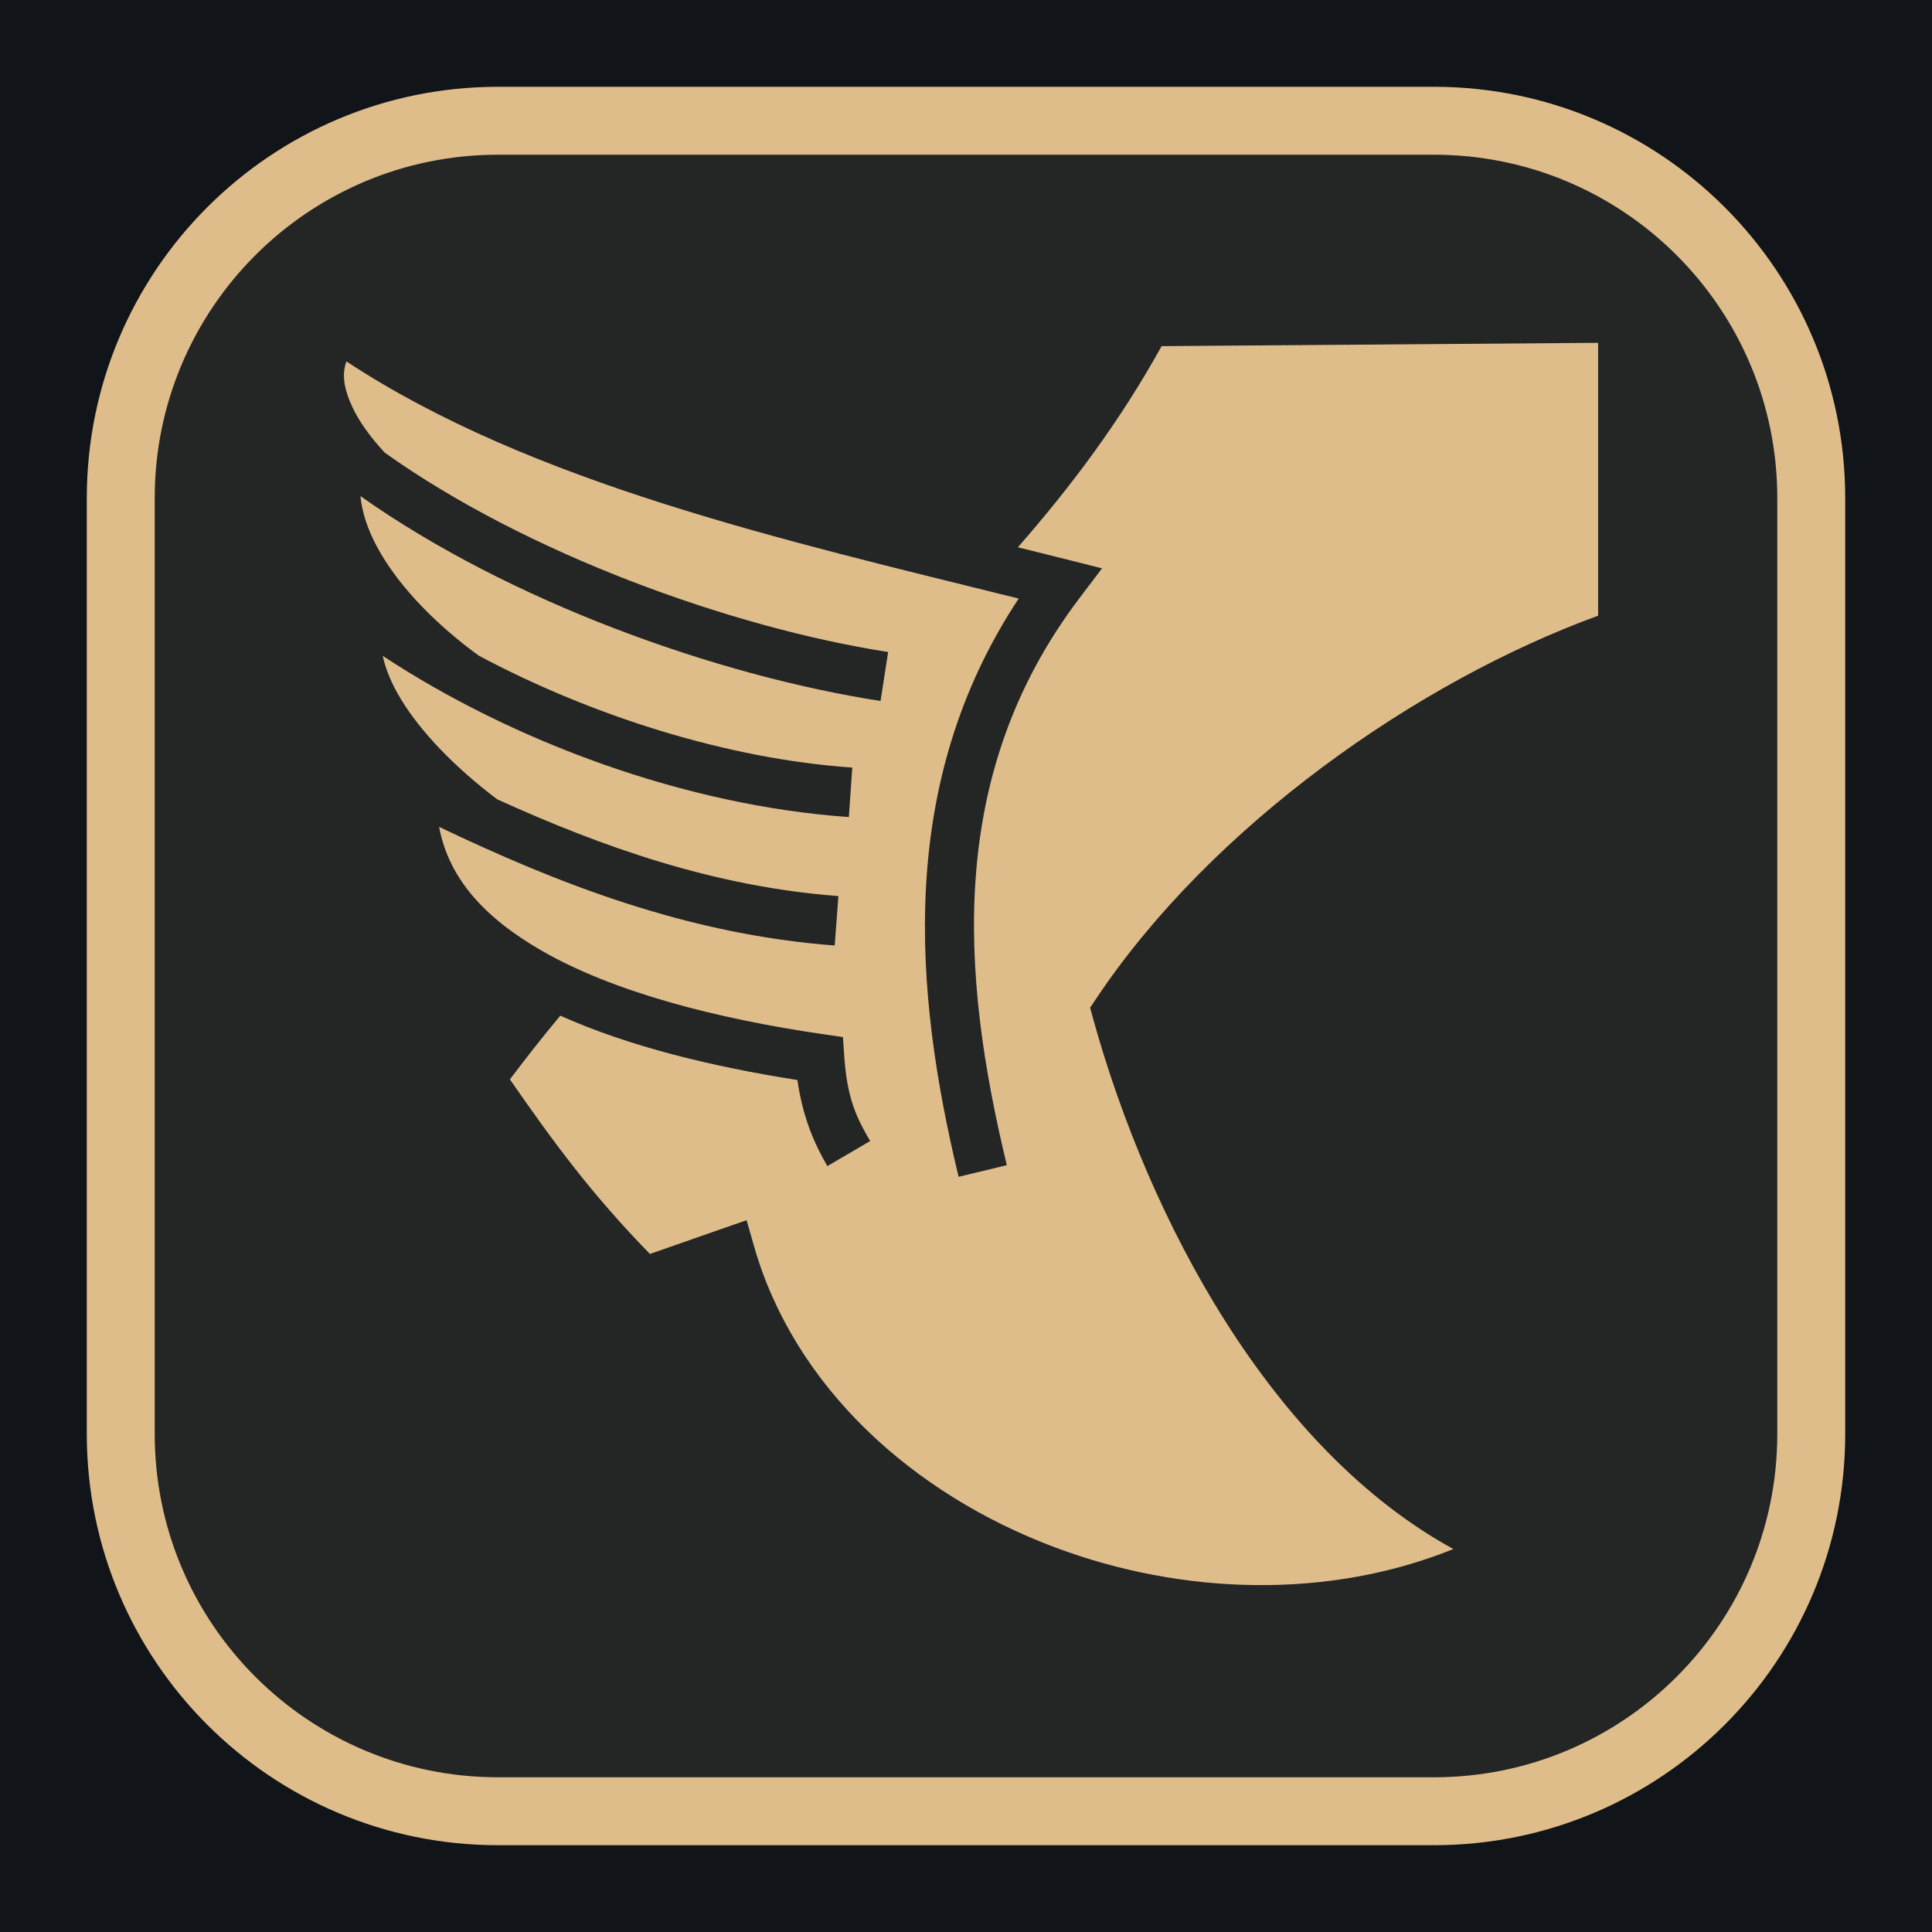
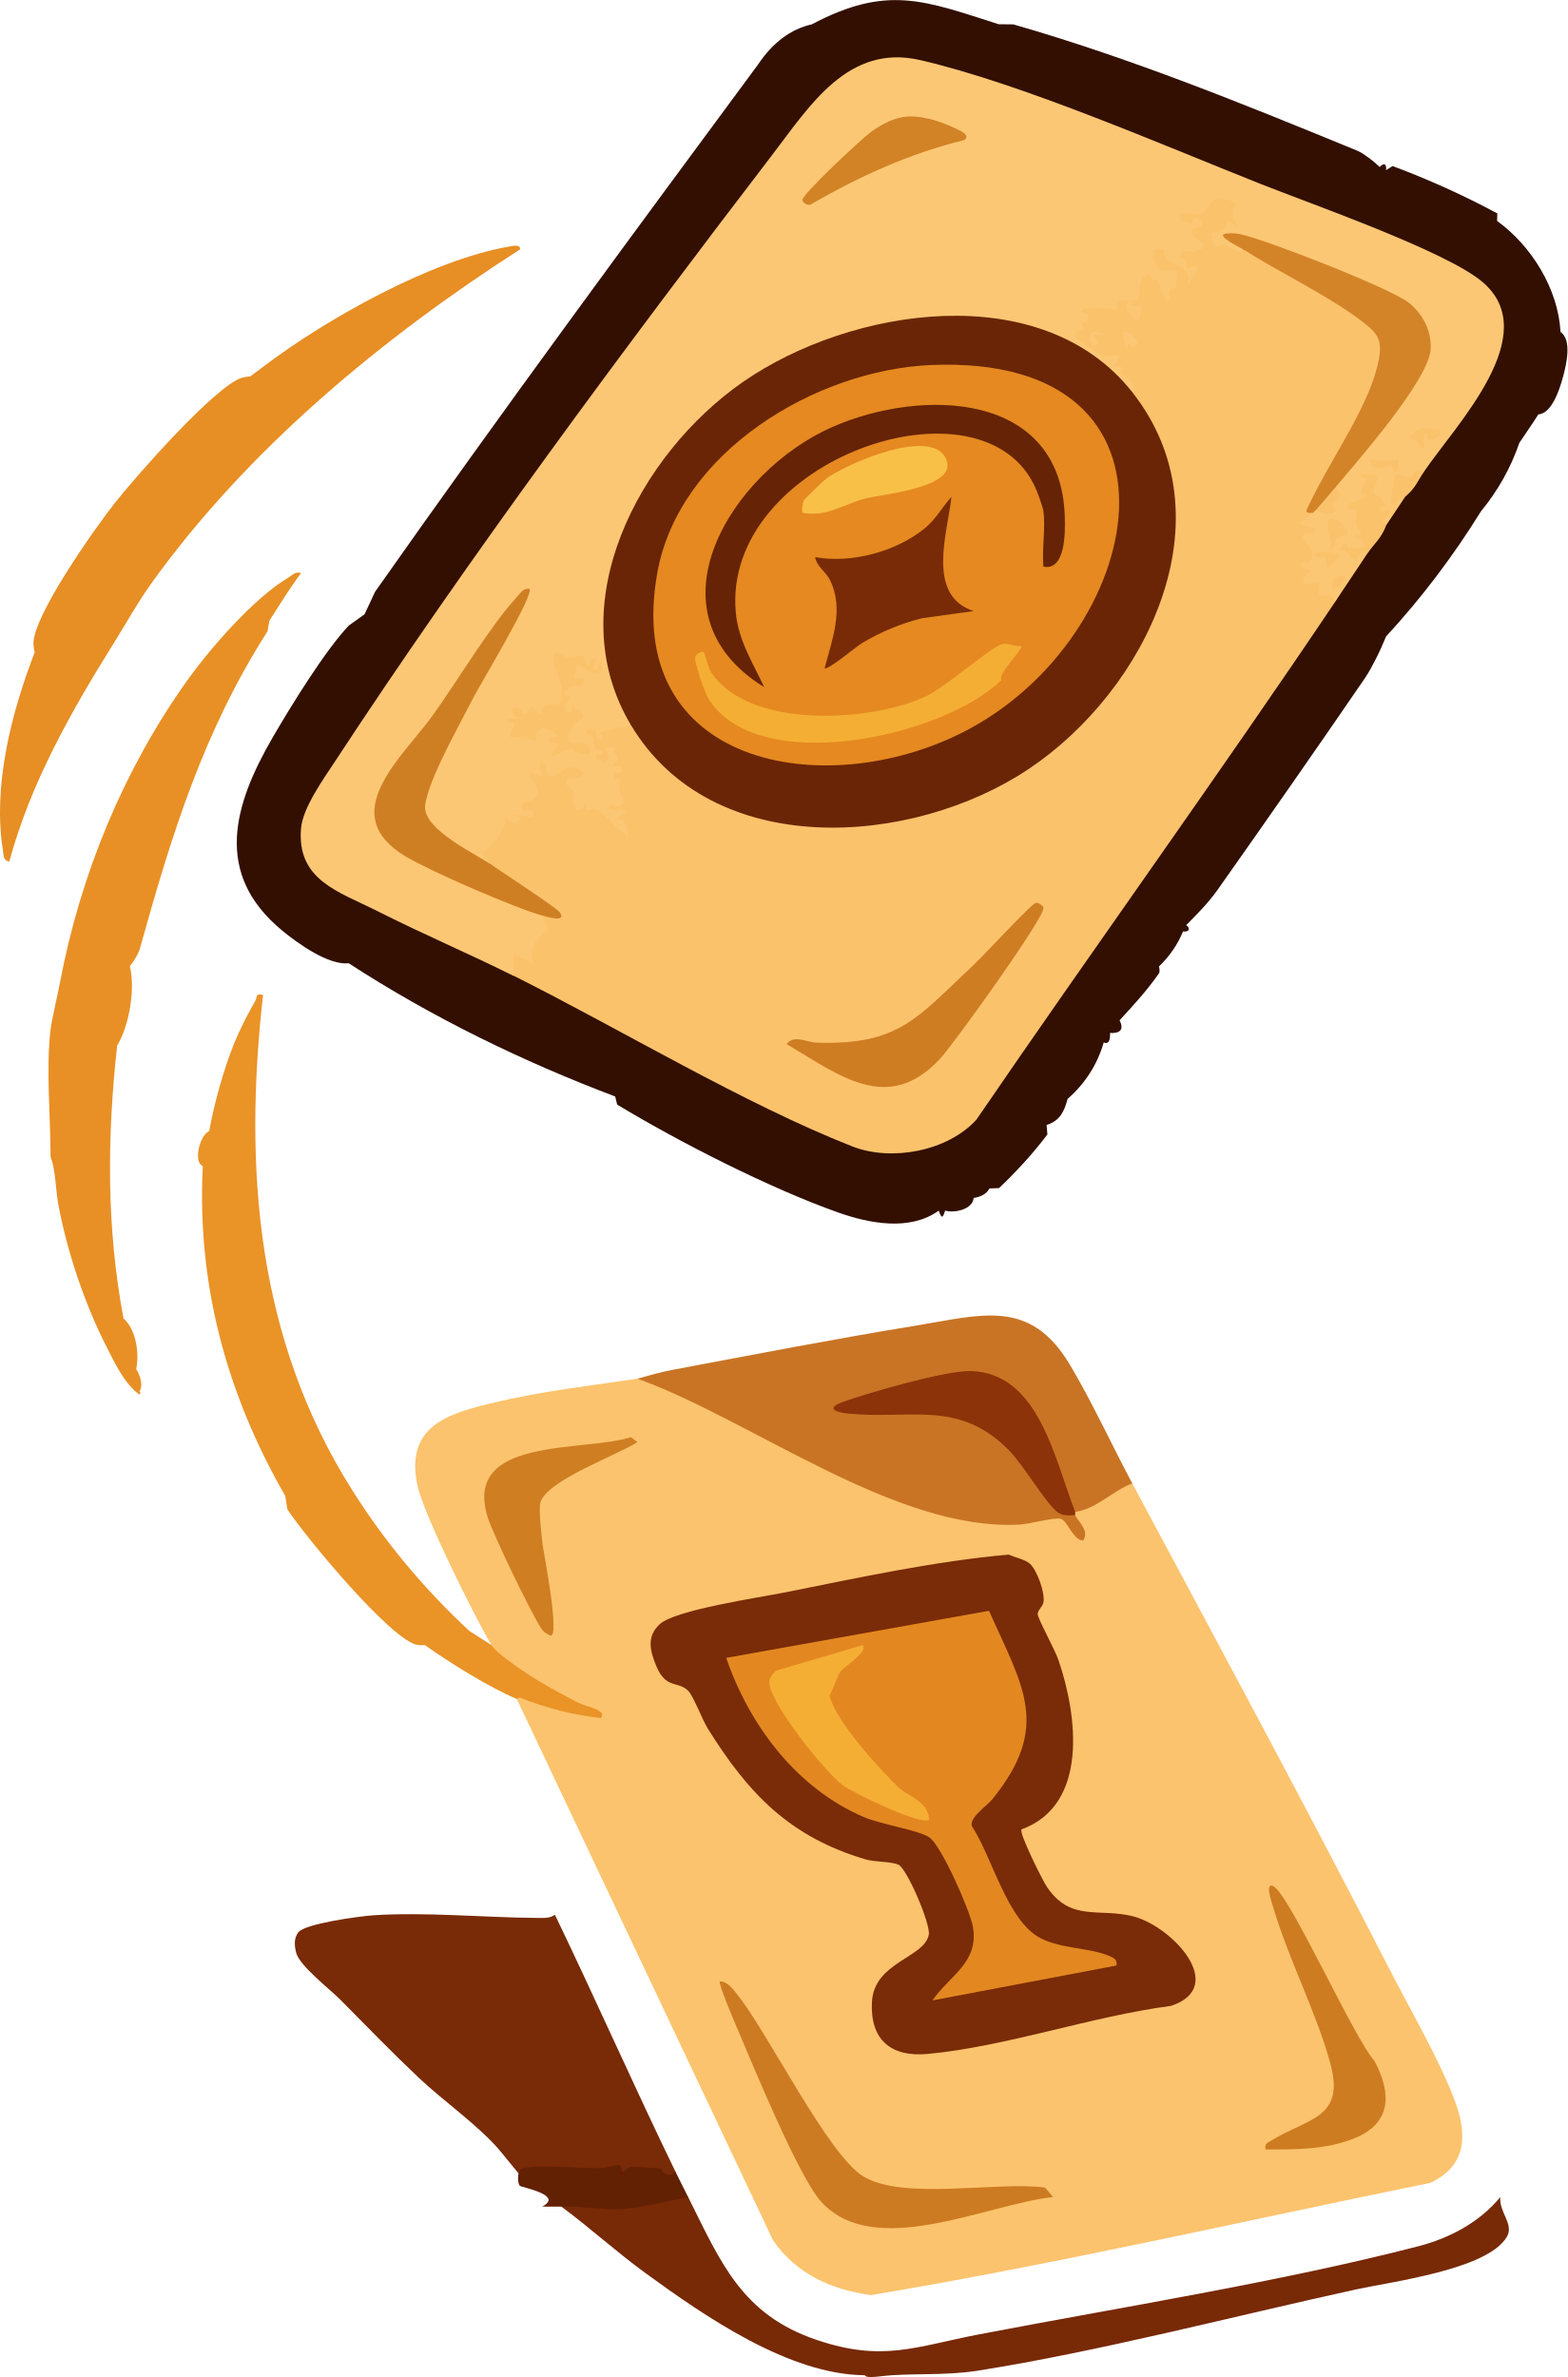
- <svg xmlns="http://www.w3.org/2000/svg" width="512" height="512" viewBox="0 0 512 512">
-   <rect width="512" height="512" fill="#111418" />
-   <g transform="translate(0) scale(1)">
-     <rect x="32" y="32" width="448" height="448" rx="100" fill="#242626" stroke="#dfbd8b" stroke-width="18" />
-     <g transform="translate(76 76) scale(.703125)">
-       <path fill="#dfbd8b" d="m494.25 21.125-164.53 1.25c-15.463 27.984-33.913 52.67-54.163 75.8 6.012 1.497 12.073 2.995 18.027 4.497l13.69 3.453-8.528 11.254c-50.415 66.503-44.632 142.087-27.36 213.694l-18.17 4.383c-16.838-69.817-23.528-148.192 22.64-217.94-88.07-21.897-183.62-43.434-253.374-89.38-1.77 4.89-1.01 10.187 2.262 17.23 2.427 5.222 6.516 11.043 12.14 17.117 53.162 37.938 130.458 65.946 189.778 75.168l-2.87 18.467c-61.85-9.616-139.642-37.397-196.036-77.227.61 5.953 2.61 12.393 6.387 19.36 6.918 12.758 19.275 26.49 35.7 38.907.84.635 1.697 1.265 2.557 1.893 42.555 22.677 93.696 38.914 140.737 42.164l-1.287 18.644c-61.147-4.222-126.33-28.22-175.672-60.745 1.03 4.922 3.253 10.397 6.885 16.38 7.367 12.14 20.078 25.484 36.23 37.675 39.264 17.838 81.604 32.938 128.62 36.473l-1.4 18.636C150.41 244.06 101.38 224.536 57.41 203.57c3.7 19.623 17.285 34.4 38.926 46.805 26.818 15.373 65.26 25.424 105.822 31.328l7.457 1.086.52 7.517c1.074 15.51 4.568 22.832 9.742 31.672l-16.13 9.438c-4.93-8.426-9.286-18.45-11.292-32.436-32.304-5.087-63.402-12.616-89.365-24.265a604.906 604.906 0 0 0-18.994 24.033c16.515 23.758 30.6 43.036 52.78 65.78l27.095-9.467 9.343-3.25 2.718 9.53c15.066 53.052 59.564 93.564 113.595 113.813 48.005 17.99 103.003 19.633 150.063.594-68.673-37.578-114.617-123.708-135.782-199.875l-1.125-4.156 2.376-3.564C348.53 203.283 425.85 148.88 494.25 123.97V21.124z" />
+ <svg xmlns="http://www.w3.org/2000/svg" id="Layer_2" data-name="Layer 2" viewBox="0 0 494.13 749.36">
+   <g id="Layer_1-2" data-name="Layer 1">
+     <g>
+       <path d="M314.93,7.64l4.51.05c36.93,10.6,72.75,25.17,108.29,39.77,1.32.54,2.52,1.41,3.74,2.29s2.35,1.87,3.46,2.9c1.37-1.48,2.2-1.02,2,1l2.06-1.3c11.37,4.24,22.38,9.22,33.02,14.94l-.09,2.36c10.92,7.89,19.29,21.52,20,35,3.67,2.49,1.87,10.2.76,14.26s-3.53,11.43-7.76,11.74c-1.84,2.98-4.05,6.01-6,9-2.65,7.77-6.68,14.97-12.11,21.59-8.84,14.27-18.81,27.41-29.89,39.41-.96,2.31-1.96,4.61-3.09,6.83s-2.27,4.42-3.66,6.44c-15.27,22.3-30.78,44.52-46.36,66.61-2.87,4.06-6.39,7.61-9.89,11.12,1.49,1.08.87,2.25-1,2-1.69,4.11-4.21,7.78-7.57,11.02.21.92.29,1.75-.07,2.27-3.79,5.39-7.86,9.84-12.36,14.71,1.51,2.95.11,4.2-3,4,.09,2.59-.57,3.59-2,3-2.03,7.07-6.01,13.1-11.39,17.79-1.06,4.03-2.46,6.92-6.61,8.21l.25,2.99c-4.59,6.08-9.73,11.66-15.25,16.91l-3,.11c-.92,1.65-2.59,2.65-5,3-.29,3.56-5.87,4.85-9,4-.74,2.52-1.15,2.48-2,0-9.01,6.46-21.62,4.16-31.74.57-21.49-7.62-50.05-22.15-69.64-34.01l-.62-2.55c-29.16-11.02-57.86-25.01-84-42-6.28.69-15.79-6.03-20.97-10.31-21.78-17.97-15.32-39.67-2.9-61.04,5.63-9.69,16.5-27.36,23.93-35.14l4.93-3.51,3.31-7.09c39.78-56.59,81.05-112.54,120.77-166.29,4.63-6.9,10.27-11.11,16.92-12.62,23.81-12.58,35.5-7.48,59,0Z" fill="#320f00" />
+       <path d="M82.93,115.64c19.74-15,53.05-33.71,77.59-37.92,1-.17,3.68-.8,3.4.91-43.42,27.84-85.98,63.12-116.22,105.29-4.29,5.98-7.88,12.5-11.77,18.73-13.47,21.57-26.32,44.19-33.01,69-1.94-.41-1.76-2.01-1.99-3.49-3.29-20.45,2.66-43.46,10.01-62.51-.21-.87-.37-1.74-.4-2.62-.25-8.71,19.23-36.28,25.57-44.36s32-37.28,40.2-39.6c.85-.24,1.73-.35,2.63-.42,1.33-1.07,2.66-1.98,4-3Z" fill="#e78e24" />
+       <path d="M58.93,214.64c7.3-10.25,21.28-26.28,31.96-32.54,1.32-.78,2.04-1.98,4.04-1.45-3.66,4.79-6.71,9.96-10,14.99l-.6,3.38c-20.21,31.58-30.24,64.16-40.16,99.77-.61,2.17-1.92,4.06-3.24,5.85,1.79,7.15-.19,18.69-4,25-3.19,28.89-3.39,57.38,2,86,4.12,3.6,5,11.32,4,16,1.2,1.67,2.32,5.33,1,7,.44.29.42.63,0,1-4.74-3.43-7.73-9.93-10.38-15.12-6.79-13.28-12.47-30.15-15.17-44.83-.9-4.88-.75-10.43-2.45-15.05.02-12.5-1.47-27.85,0-40,.41-3.36,2.2-10.8,3-15,6.45-34.01,19.96-66.86,40-95Z" fill="#e89025" />
+       <path d="M200.93,434.64c8.53.84,16.79,3.78,24.78,8.83l41.72,21.18c19.94,9,41.96,17.77,63.73,12.29,3.85,2.05,6.44,2.28,7.76.71-.87-.33-.87-.67,0-1l.96-2.23c1.4-1.06,15.05-8.17,15.83-7.72.44.25.83.59,1.21.95,27.36,51.11,55.04,102.42,81.52,153.98,6.35,12.36,15.52,28.14,20.21,40.79,3.99,10.78,3.63,20.33-7.74,25.72-58.7,11.99-117.36,25.52-176.35,35.41-12.46-1.7-23.52-6.68-30.84-17.21l-80.8-170.7c-.91-1.44-.44-2.45,1.25-2.29,5.28,1.96,10.65,3.53,16.12,4.7-4.12-2.11-8.14-4.4-12.11-6.75-2.84-1.68-12.6-7.96-13.93-10.28-.37-.64.22-1.64.67-2.38-5.29-8.93-21.37-41.21-23.3-50.2-4.03-18.8,9.25-22.75,24.27-26.32s30.5-5.32,45.03-7.47Z" fill="#fbc36d" />
+       <path d="M157.58,677.99c-6.67-7.88-17.87-15.68-25.55-22.95-8.37-7.91-16.5-16.28-24.56-24.44-3.46-3.5-13.03-10.85-14.09-14.94-.57-2.22-.81-4.48.62-6.45,2.01-2.78,19.38-5.11,23.57-5.4,16.26-1.11,35.5.72,51.86.83,1.94.01,3.8.18,5.5-1,12.93,26.85,24.99,54.22,38,81,1.4,3.93-3.75,3.75-5.75.9l-7.64-.61c-1.96,1.62-3.7,1.89-5.54-.25-9.48.54-19,.8-28.58.78l-.07,2.03" fill="#792a06" />
+       <path d="M356.93,467.64c-6.31,2.41-11.12,7.97-18,9-2.87-1.69-2.87-1.36,0,1,.77,1.96,4.68,4.94,2.49,8.01-3.37-.22-4.79-6.29-7.17-6.87-1.86-.45-10,1.7-12.83,1.85-39.16,2.15-84.35-32.96-120.49-45.99,3.51-.98,7.18-2.06,10.77-2.73,25.55-4.8,51.37-9.82,77-14,20.65-3.37,35.92-8.64,48.4,12.06,6.79,11.27,13.43,25.7,19.83,37.67Z" fill="#c97425" />
+       <path d="M73.93,328.64c1.54-3.82,4.4-9.44,6.51-13.03.76-1.29-.18-2.52,2.48-1.97-6.18,55.08-1.94,108.45,28.01,155.99,10.35,16.44,22.76,31.29,36.99,44.51l7.01,4.49c1.73,2.93,11.92,9.57,15.7,11.8s7.88,4.41,11.63,6.37c2.38,1.24,9.34,2.23,7.17,4.84-9.17-1.09-16.85-3.07-25.44-6.41-.53-.21-1,.41-1.05.39-8.3-3.41-21.59-11.67-29-17-.79.05-1.57.07-2.33-.05-8.14-1.24-35.58-34.35-41.04-42.8l-.64-4.15c-18.48-32.16-27.89-66.64-26-104-3.08-1.24-.99-9.8,2-11,1.66-9.05,4.56-19.46,8-28Z" fill="#ea9327" />
+       <path d="M216.93,692.64c10.27,20.56,16.85,37.02,40.48,45.02,20.95,7.09,31.12,2.11,51.28-1.75,44.69-8.57,94.63-16.47,138.27-27.73,9.96-2.57,19.33-7.51,25.97-15.53-.41,4.86,4.44,8.52,2.06,12.55-6.09,10.3-36.28,14.09-47.46,16.54-38,8.3-80.84,19.54-119.36,25.64-10.45,1.65-21.56.67-30.29,1.73-5.96.73-4.8-.3-5.39-.31-23.66-.21-49.99-18.33-69.01-32.19-9.11-6.63-17.49-14.29-26.53-20.97l2.45-2.02c11.96,1.42,23.21.75,34.85-2.5l2.7,1.52Z" fill="#782906" />
+       <path d="M170.93,695.64c6.96-3.72-6.66-6.02-7.1-6.59-.86-1.11-.73-5.11.76-5.46,5.94-1.38,18.1.05,24.72-.06,1.65-.03,4.94-1.18,5.96-.93.84.21.59,2.22,1.14,2.05.79-.25,1.72-1.75,3.01-1.64,1.57.13,8.38.52,8.83.64s1.52,3.73,4.68,1c1.28,2.64,2.68,5.36,4,8-7.22,1.3-15.1,3.66-22.5,3.8-5.43.1-11.44-.99-17.5-.8-1.99.06-4.08-.05-6,0Z" fill="#632104" />
+       <path d="M62.93,530.64c-.33-.03-.67.02-1,0" fill="#622004" />
+       <path d="M356.93,123.64c-4.58-7.23-11.21-13.08-19.89-17.55.62-2.06,1.76-4.01,3.41-5.84-3.54-6.36,5.29-5.64,9.5-4.79,1.35-2.32,3.73-3.35,7.13-3.09.18-3.65,1.32-8.02,5.71-7.45-4.01-7.62,3.01-12.32,7.16-4.18.4-3.74,3.42-3.76,6.52-3.46-1.74-1.23-2.87-2.98-3.4-5.25-6.78-4.36-1.18-7.87,4.79-6.57,2.94-5.69,12.08-7.12,13.54-.54.11.48-.76,10.15-2.54,7.4-5.22,2.8-6.84,3.38-4.85,1.76,1.25,1.75,4.83,4.54,7.92,4.55h3.8c8.68,4.41,18.26,10.18,26.54,15.39,14.38,9.04,18.46,12.87,11.28,29.64-5.46,12.76-12.99,25.1-20.24,36.69l.62,1.28c.08,1.88.93,3.6,2.57,5.17l-.15,1.61c-2.44.7-2.63,2.91-.58,6.66-2.35,4.8-2.07,7.17.85,7.11,1,2.38,2.72,4.17,5.15,5.38l-.83,2.07c-36.94,54.96-75.76,108.68-113.15,163.35-9.09,9.99-26.8,13.27-39.13,8.43-34.11-13.4-73.22-37.03-106.72-53.78-4.09-3.15-2.1-10.89,3.62-7.43.43-3.25,2.19-5.76,4.78-7.68-.94-1.7-.74-2.99.6-3.89l1.46-1.67-17.34-11.84-.11-2.49-4.5-4.04c3.47-3.38,5.96-7.23,7.48-11.54,3.21-.89,4.65-1.66,5.42-4.95l4.09-2.19c-2.87-4.95-2.61-7.63.77-8.04.69-4.75,5.34-4.01,6.06.55,5.54-5.92,17.02,0,7.48,4.97l1.01,1.65c-2.09,5.11,6.8,5.21,9.82,2.81l1.84.37c-1.32-3.17-2.39-6.55-2.49-9.98-4.65.4-6.89-2.51-6.73-8.72-4.87-3.15-.31-7.54,4.1-4.87,4.24-1.74,7.46-1.74,9.66-.02l3.33,1.53c59.26,74.88,197.36-8.24,159.36-95.72-2.82-3.54-4.39-7.15-4.69-10.81Z" fill="#fbc26c" />
+       <path d="M448.93,148.64c-1.46.8-2.44,1.38-4.07,3.62-4.42-1.32-5.74,2.43-1.93,4.38l-6,9c-3.02,1.53-3.75-4.47-2.93-6.99-3.97-2.8-5.26,2.14-4.6,6.04,1.61,3.04,2.31,6.59,1.53,9.95-3.33,4.99-6.66,10.03-10,15-.67-2.93-4.68-1.68-5-2-.42-.42.37-3.24-.01-4.02-.11-.22-3.84.91-4.99,0-.77-1.71,2.44-3.35,1.99-3.97-.1-.14-2.86-.54-2.98-1.52-.18-1.46,2.74-.56,2.83-.67,3.47-4.55-3.29-6.74-1.85-8.82.31-.45,4.15-.1,3.99-2l-4.99-1.51c1.17-1.36,2.77-2.23,4-3.51-.42-.86-.05-1.17,1-1,3.96.07,5.8-3.72,6-7l-.83-2.11c9.68-10.69,18.38-22.12,26.1-34.29,7.86-14.31-2.06-20.16-13.81-25.63-3.95-1.84-41.14-17.45-40.56-15.29.21.78.36,1.52.09,2.32-1.41,2.16-4.23-1.03-5.91-1.46-.96-.24-2.77.73-3.03.45-.14-.15-1.2-3.8-1.07-3.96.11-.14,2.44-.35,3.43-1.11,2.7-2.08.18-4.51,4.57-.92-.77-3.79-2.68-3.82.02-7.49-9.04-4.4-7.72,1.37-11,3.02-2.51,1.26-6.17-1.33-7,.98-.6,1.65,2.84,2.35,3.56,2.41.37.03.13-3,3.43-.91.93,3.67-4.76.39-2.97,4.46.69,1.58,7.41,3.15.97,5.11-1.88.57-3.67-1.09-4.98.93-.44,1.78,1.12,1.15,1.92,2.31.39.56-.1,1.94.08,2.18.3.38,7.27-3.84.49,4.99,2.19-6.68-7.78-4.99-7.51-10.99-6.07-1.53-2.78,5.96-.77,6.66.58.2,4.21-.5,4.79.35.14.2-.19,4.58-.3,4.79s-1.59.24-2.04,1.46c-.39,1.05.48,2.64.33,2.73-2.6,1.64-2.59-4.92-3.96-6.44-.65-.72-1.23.39-1.82.13-.28-.12-.23-1.7-.7-1.69-4,.09-2.9,6.54-3.8,7.79-.34.46-1.63.14-1.7.24-1.87,2.61,2.78,1.79,2.98,1.99s-.85,3.87-1.02,4c-1.04.84-5.39-3.21-3-6-6.24,0-2.86.86-4.05,2.96-.28.49-9.93-2.13-10.94.54-.32.85,1.83.28,2.02.99.77,2.77-1.5,2.33-1.7,2.74-.22.44.65,1.33.47,1.58-.58.8-3.3.69-2.79,2.68.12.53,8.12,5.87,8.97,6.08,2.32.57,7.24-2.13,3.03,3.42,4.58-.57,2.05,1.07,2.64,2,1,1.58,5.77,4.19,3.36,6.01-3.15-.79-5.94-2.79-8.38-6-63.51-51.64-186.04,27.43-149.29,107.54l-.33,3.47-9.48,2c-1.05.1.8,1.71.49,1.99-2.31,2.12-1.9-2.65-2.1-2.9-.09-.12-2.89.24-2.91.42-.49,2.04,1.24,1.01,1.94,2.25s-.59,4.35,3.06,4.26c.42,1.76-1.72.65-1.99.99-2.08,2.58,6.73,4.83,2.99-1.99h3c-1.94,2.91,3.48,1.4-1.01,5.98h3.01c.95,2.82-1.81,1.75-1.98,2.02-1.44,2.21,1.58,1.9,1.77,2.11.26.29-.82,1.97-.62,3.15.29,1.72,3.19,3.88-.14,5.19-1.36.53-3.49-1.86-3.02,1.01l5.99.53-4.01,2.49c3.61.49,3.9,1.94,4,5.49-2.95-1.77-7.31-7.2-10.07-8.49-1.08-.5-2.46.5-2.78.22-.35-.32,0-1.56-.16-1.71-.72-.65-1.96,3.15-3.5,1.01-1.62-2.25-.27-4.19-.54-5.38-.07-.33-3.53-1.66-1.94-3.62.25-.31,5.05.04,4.99-1.99-5.08-5.24-7.52,1.87-10.46.98-2.06-.63-.28-4.92-3.52-3.99l.99,3.99-3.99-.99c-1.19,1.21,5.49,5.51.91,8.46-.76.49-5.13.82-2.92,3.53.4.49,3.9-1.32,2.99,2l-6.99-.98,2.99,1c-1.17,3.29-2.63.95-4.99,0,1.38,3.15-4.11,9.81-7.01,11.02l3,3.98c-.32.38-.65.71-1.05.9-1.47.68-14.14-7.84-15.94-9.51-7.02-6.54-7.06-9.28-3.61-18.35,8.81-18.51,18.27-36.55,28.38-54.12-12.48,17.95-25.24,35.53-38.27,52.72-9.6,15.39-2.53,20.62,11.69,27.79,11.06,5.58,22.79,10.22,34.4,14.37l.41,2.2,1.99,4.49c-4.06,2.71-6.23,5.45-5,10.5l-5.99-2.99v7c-14.18-7.08-28.9-13.33-43.03-20.48-12.03-6.08-25.36-9.65-23.99-26.02.55-6.57,7.11-15.62,10.79-21.24,41.89-63.91,91.28-130.39,137.81-191.19,11.77-15.38,23.88-35.07,46.62-29.79,32.06,7.45,75.6,26.46,107.05,38.95,16.24,6.45,58.54,21.2,70.08,30.92,19.65,16.55-8.32,45.1-18.33,59.83Z" fill="#fcc774" />
+       <path d="M430.93,174.64c-1.51-2.46-3.27,2.03-3.48,2-1.76-.23-2.86-4.07-5.51-3.01l2.52-2.97.47,1.97h5c.61-3.06-3.18-2.17-2.99-3.98,4.13.32.87-1.81.52-3.54-.62-3.06,2.24-5.15-2.53-4.47-.93-3.46,5.14-2.13,6-4.5.32-.89-1.58-.17-1.85-.97-.48-1.37,1.6-3.37,1.85-4.03.39-1.02-2.49.28-1.99-1.49,8.95-1.43,3.41,3.72,4.18,5.84.08.22,2.24,1.07,3.31,3.16s-1.9.31-1.49,1.49c.63,1.8,2.89.32,2.99.51.77,1.42-1.46,2.52-1.75,3.67-.16.66.79,1.26.76,1.33-1.46,4.06-3.89,5.84-6,9Z" fill="#fbc26c" />
+       <path d="M448.93,148.64c-2.31,3.4-2.55,5-6,8-.25.22-3.06.98-3.99,3-1.08-1.27.63-9.64.99-10,.49-.48,3.34.98,4.38.79,1.61-.3,2.3-3.82,4.62-1.78Z" fill="#fbc26c" />
+       <path d="M324.63,492.95c2.26,2.01,4.81,9.1,4.31,12.12-.25,1.49-1.99,2.68-1.82,3.88.26,1.83,5.42,11.1,6.56,14.45,5.9,17.27,9.64,45.55-11.68,53.33-.82,1.14,6.64,16.13,8.1,18.25,7.47,10.9,16.21,6.48,26.9,9.1,12.34,3.03,30.32,22.21,12.16,28.28-24.83,3.22-52.26,12.92-76.84,15.16-11.45,1.04-18.08-4.46-17.46-16.4.66-12.64,16.61-13.89,17.92-21.21.61-3.44-6.95-20.94-9.56-22.05s-7.37-.79-10.33-1.67c-23.92-7.08-36.96-20.68-49.76-41.24-1.77-2.84-4.52-10.18-6.14-11.86-3.17-3.29-7.06-.44-10.12-7.89-1.99-4.84-3.08-9.21,1.02-13.1,4.84-4.6,31.61-8.48,39.86-10.14,23.17-4.65,46.93-9.79,70.25-11.87,1.92.91,5.11,1.51,6.63,2.87Z" fill="#7a2b08" />
+       <path d="M331.93,692.63c-20.98,2.25-56.14,19.93-73.02,1.54-7.01-7.64-21.26-42.36-26.15-53.85-.87-2.05-6.45-14.99-5.82-15.67,2.29-.09,4.17,2.47,5.43,4.06,9.88,12.4,28.59,50.49,39.66,57.34,12.58,7.8,42.39,1.53,57.4,3.6l2.5,2.98Z" fill="#cd7b22" />
+       <path d="M398.94,677.64c-.39-1.84.46-1.98,1.72-2.77,11.54-7.15,23.41-6.9,18.74-24.21-4.36-16.16-13.38-33.29-18.18-49.82-.26-.89-2.68-7.63.19-6.2,5.07,2.52,25.49,48.1,31.88,55.12,5.43,10.23,5.39,19.62-6.38,24.36-9.06,3.64-18.46,3.5-27.98,3.51Z" fill="#ce7c21" />
+       <path d="M338.93,476.64c.11.29-.11.71,0,1-1.95.1-3.86.34-5.57-.93-3.65-2.7-10.87-15.04-15.39-19.59-15.79-15.91-30.63-9.57-50.55-11.48-4-.38-7.3-1.68-1.71-3.68,8.29-2.95,32.42-9.96,40.36-9.73,21.46.61,26.43,27.98,32.86,44.41Z" fill="#8c3309" />
+       <path d="M200.93,454.63c-6.39,4.15-28.4,11.96-30.57,18.98-.65,2.09.38,10.63.69,13.42.21,1.89,5.68,29.43,2.39,28.61-1.26-.84-1.91-.9-2.82-2.26-3.13-4.7-15.21-29.66-16.88-35.03-8.02-25.67,30.39-20.47,45.13-25.28l2.06,1.56Z" fill="#cf7e22" />
+       <path d="M356.93,123.64c31.23,39.64,4.34,94.07-32.69,118.81-36.77,24.57-99.67,28.95-125.31-13.81-22.8-38.02,2.6-85.56,35.27-108.23,33.87-23.51,94.16-33.03,122.73,3.23Z" fill="#6a2506" />
+       <path d="M170.93,288.64c-8.69-2.42-35.06-13.89-42.94-18.56-22.57-13.38-1.1-31.35,8.38-44.5,7.89-10.95,17.91-27.96,26.59-37.41,1.12-1.22,2-2.87,3.96-2.53,1.59,1.67-15.53,30.12-17.52,33.97-4.19,8.15-9.96,18.47-13.22,26.78-.75,1.91-2.15,6.01-2.2,7.86-.22,7.48,15.57,14.69,20.94,18.38,3.19,2.2,20.58,13.59,21.53,14.97,2.27,3.31-3.59,1.57-5.53,1.03Z" fill="#cf7f23" />
+       <path d="M420.93,153.64c.1,3.12-2.37,7.37-6,7-.31.35-.68.66-1,1-3.09.33-2.09-.76-1.19-2.69,6.03-12.96,17.78-29.35,21.24-42.76,2.33-9.05.92-10.83-6.11-15.98-10.42-7.62-24.67-14.42-35.93-21.57-.7-.45-9.18-4.49-5.5-5,1.47-.2,3.3-.08,4.76.24,7.97,1.73,47.79,17.18,53.21,21.79,4.26,3.62,6.88,8.75,6.57,14.44-.53,9.61-22.98,35.16-30.04,43.54Z" fill="#d38429" />
+       <path d="M326.45,284.65c.89-.2,2.36.91,2.49,1.52.58,2.82-28.37,43.03-32.49,47.49-16.53,17.87-31.79,5.33-48.49-4.51,2.4-3.08,6.16-.57,9.44-.46,26.16.87,31.74-7.92,49.56-24.53,2.83-2.64,18.15-19.21,19.5-19.51Z" fill="#ce7d23" />
+       <path d="M356.94,109.64l-1.01-1.5-1,2-.99-5.5c.79-.92,7.49,3.87,3,5Z" fill="#fcc774" />
+       <path d="M348.93,105.65h-3.99c-.46.57,1.33,2.68.99,2.98-2.36,2.1-5.41-6.79,2.99-2.98Z" fill="#fcc774" />
+       <path d="M284.67,36.89c5.42-.83,11.9,1.37,16.81,3.71,1.19.57,4.62,2.09,2.46,3.56-17.05,4.16-32.83,11.34-47.97,20.06-1.07.94-2.86-.24-3.04-1.08-.36-1.71,18.65-19.33,21.52-21.46s6.67-4.24,10.21-4.78Z" fill="#d18326" />
+       <path d="M183.73,206.79c.61.42.74,2.32,1.71,2.85.97.58-.54-2.46,1.99-2,1.38.25-1.03,2.42-.49,3,2,2.15,1.65-2.55,2.99-1.99.72,8.19-7.61.55-7.98,1l-1.02,3.99c.41.33,4.09-.85,3,1.49-1.03,2.21-4.09-.94-5.99,4.02,4.4.9-.45,1.87,0,3.97.34,1.61,2.3,2.24,2.49-.48,7.42,4.07.81,3.58-.95,8.05-2.08,5.25,3.28,2.5,5.77,3.93,1.16.66.89,2.81.69,3.03-.22.25-6.14-.19-5.49-2l-6.5,3c-.78-1.71,2.43-3.36,1.99-3.98-.1-.15-3.09-.39-3-2.01l2.99-.51c-3.08-3.13-7.15-4.03-7.01,1.5-3.12-1.35-4.48-1.78-7.99-1.01-.45-1.59,1.04-3.24,1.06-4.43.01-1.11-2.51.15-2.06-1.55h3s-2.01-3-2.01-3c4.85-2.85,3.12,5.45,6.49-1.01l3.49,3c-.71-6.04,4.67-2.49,5.54-3.94,3.09-5.15-4.44-13.9-1.52-16.06.75-.55,2.97,1.51,4.31,1.76,1.2.22,3.72-1.14,4.48-.62Z" fill="#fbc26c" />
+       <path d="M424.93,168.63c-.13.17-2.57.29-3.35.91-1.26.99-.45,3.73-2.64,4.1,1.87-4-1.94-6.07,0-10,2.13-1.13,7.08,3.59,5.99,4.99Z" fill="#fbc26c" />
+       <path d="M420.93,153.64c3.7,3.53-.17,3.25-.73,5.66-.34,1.47,2.11,2.35-1.3,2.89-2.02.32-2.53-.45-3.97-1.55,2.02-2.23,4.05-4.69,6-7Z" fill="#fbc26c" />
+       <path d="M453.94,135.65c.64,1.96-1.21,2.64-2.63,2.92-2.43.49-.47-2.23-2.36-1.93l-.02,4.99c-2.02-.98-1.53-3.7-4.98-3.01,3.29-4.89,4.62-3.88,10-2.98Z" fill="#fbc26c" />
+       <path d="M440.93,144.65c-.39,8.25-2.06,2.04-2.41,2.07-2.01.19-4.47,2.5-6.57-.6-.35-2.62.86-1.05,2.07-1,2.59.1,4.28.23,6.92-.48Z" fill="#fbc26c" />
+       <path d="M421.94,174.65c1.16,1.02-3.96,5.63-3.84,3.51.22-3.99-2.08-1.63-3.16-2.53-3.46-2.87,6.75-1.11,7.01-.98Z" fill="#fbc26c" />
+       <path d="M423.93,181.65c.92.86-2.14,4.67-3.99,3.99-.45-3.02.87-4.44,3.99-3.99Z" fill="#fbc26c" />
+       <path d="M311.77,507.81c10.61,23.89,19.64,36.37,1.14,59.3-1.85,2.3-7.28,5.75-6.58,8.53,6.42,9.68,11.17,30.01,21.71,35.4,6.55,3.35,15.63,3.02,21.48,5.52,1.51.64,2.78,1.11,2.41,3.08l-58,11c5.46-7.92,14.74-11.96,12.76-23.26-.86-4.9-9.98-25.73-13.81-28.19-3.53-2.27-15.21-4.04-20.63-6.37-21.1-9.05-36.08-28.93-43.32-50.17l82.84-14.84Z" fill="#e38820" />
+       <path d="M293.63,115.07c86.38-3.55,67.92,86.36,9.98,115.75-43.92,22.28-107.46,10.64-96.38-50.38,6.89-37.97,49.9-63.87,86.4-65.37Z" fill="#e58920" />
+       <path d="M271.93,518.65c1.87,1.99-5.68,6.55-7.05,8.45-.75,1.03-2.48,5.84-3.35,7.52,1.77,7.87,15.77,23.14,21.88,29.05,2.48,2.4,9.17,4.14,9.52,9.97-2.38,2.12-24.22-8.54-27.49-11-5.32-3.99-24.03-27.1-22.9-33.03.13-.69,1.45-2.53,2.19-2.95l27.2-8.02Z" fill="#f5ae34" />
+       <path d="M328.93,161.14c-.15-1.14-1.69-5.4-2.26-6.74-16.03-38.19-99.13-9.63-94.73,38.72.79,8.73,5.37,15.83,8.97,23.52-38.23-23.58-10.31-68.08,21.48-82.03,28.23-12.38,72.03-11.28,73.26,28.24.15,4.86.29,17.14-6.73,15.79-.53-5.51.72-12.16,0-17.5Z" fill="#662306" />
+       <path d="M306.93,192.65l-16.24,2.24c-6.77,1.69-13.11,4.33-19.08,7.92-1.53.92-10.82,8.66-11.67,7.82,2.39-9.01,6.07-18.38,1.89-27.38-1.45-3.13-4.3-4.44-4.88-7.61,11.26,2.05,25.38-1.63,34.47-9.02,3.78-3.08,5.4-6.58,8.51-9.98-1.28,11.58-8.05,31.07,7,36.01Z" fill="#792b08" />
+       <path d="M321.93,203.65c.84.75-7.42,8.67-6.3,10.78-18.31,17.92-77.21,30.95-92.49,5.54-.92-1.53-4.33-11.36-4.03-12.73.25-1.16,2.2-2.16,2.81-1.6.25.23,1.17,4.63,2.27,6.29,11.9,18.08,50.5,15.78,67.98,7.45,5.84-2.78,20.14-15.35,23.72-16.32,1.84-.5,4.06.89,6.04.59Z" fill="#f5ae34" />
+       <path d="M252.93,161.64c-.11-1.41-.1-2.65.53-3.97.21-.45,6.31-6.3,7.09-6.87,6.58-4.75,34.77-17.05,37.98-5.19,2.23,8.21-20.33,10.21-25.61,11.52-6.81,1.69-12.33,6.05-20,4.5Z" fill="#f8c047" />
    </g>
  </g>
</svg>
